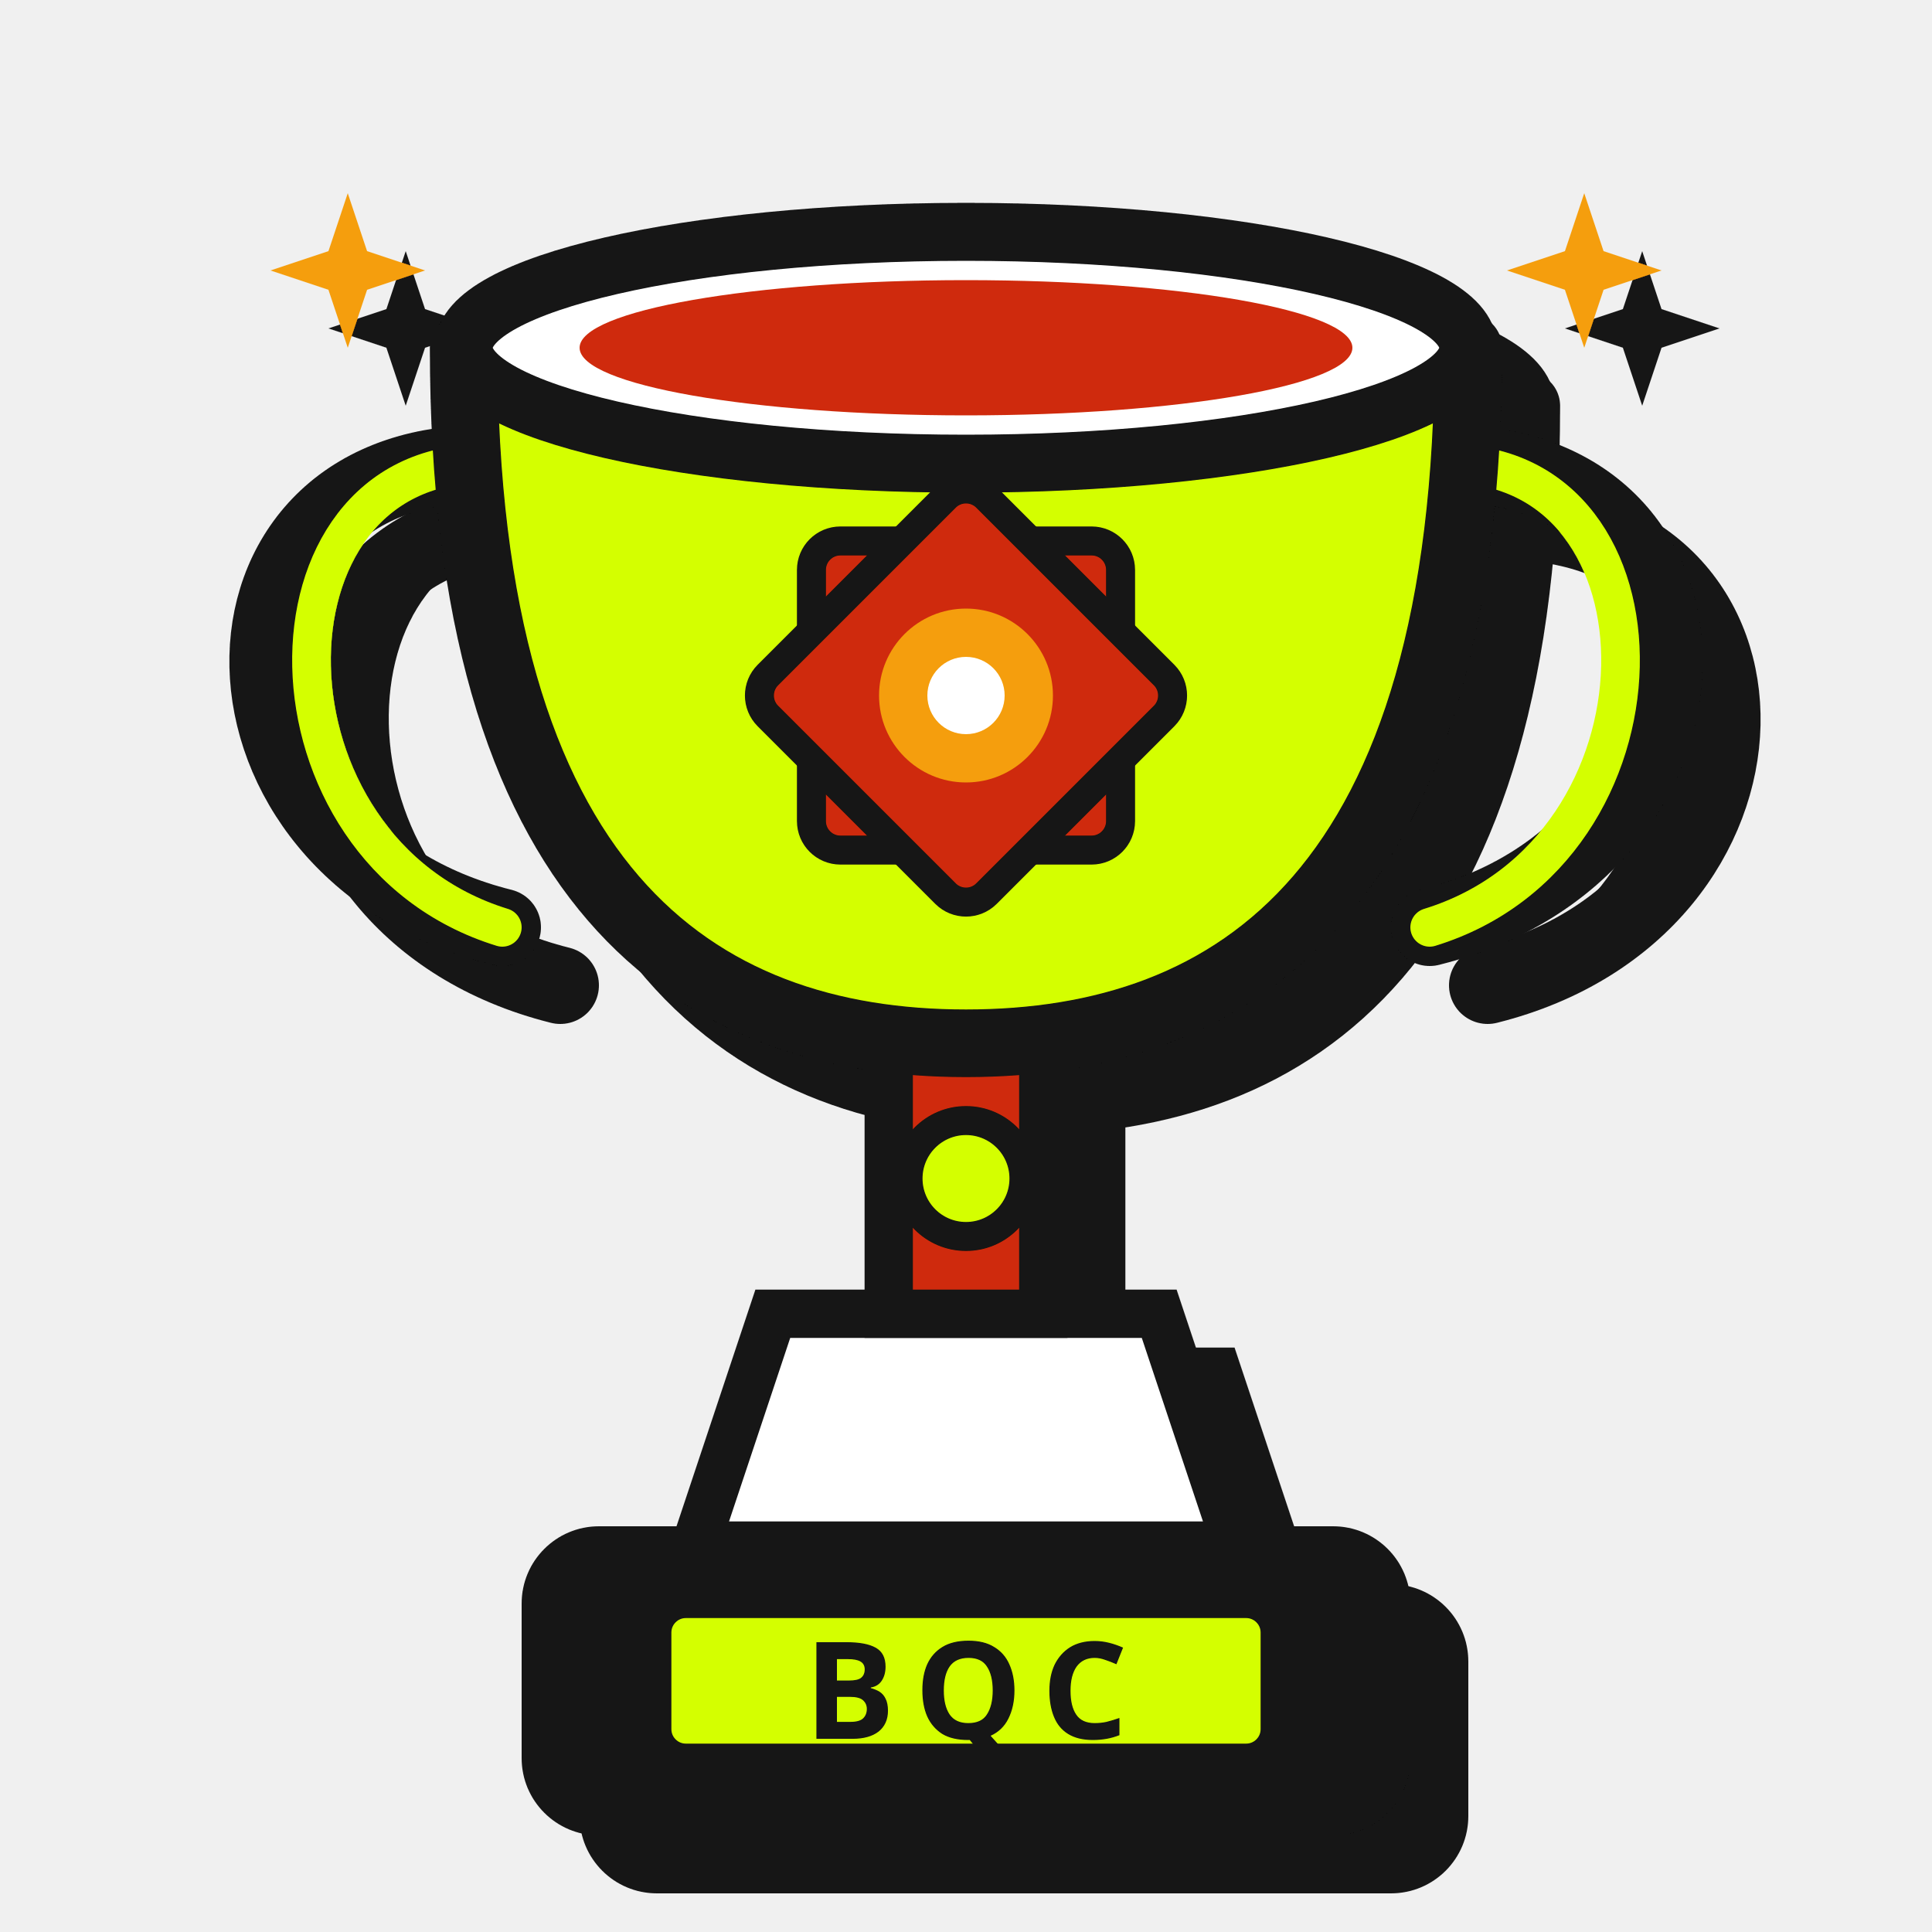
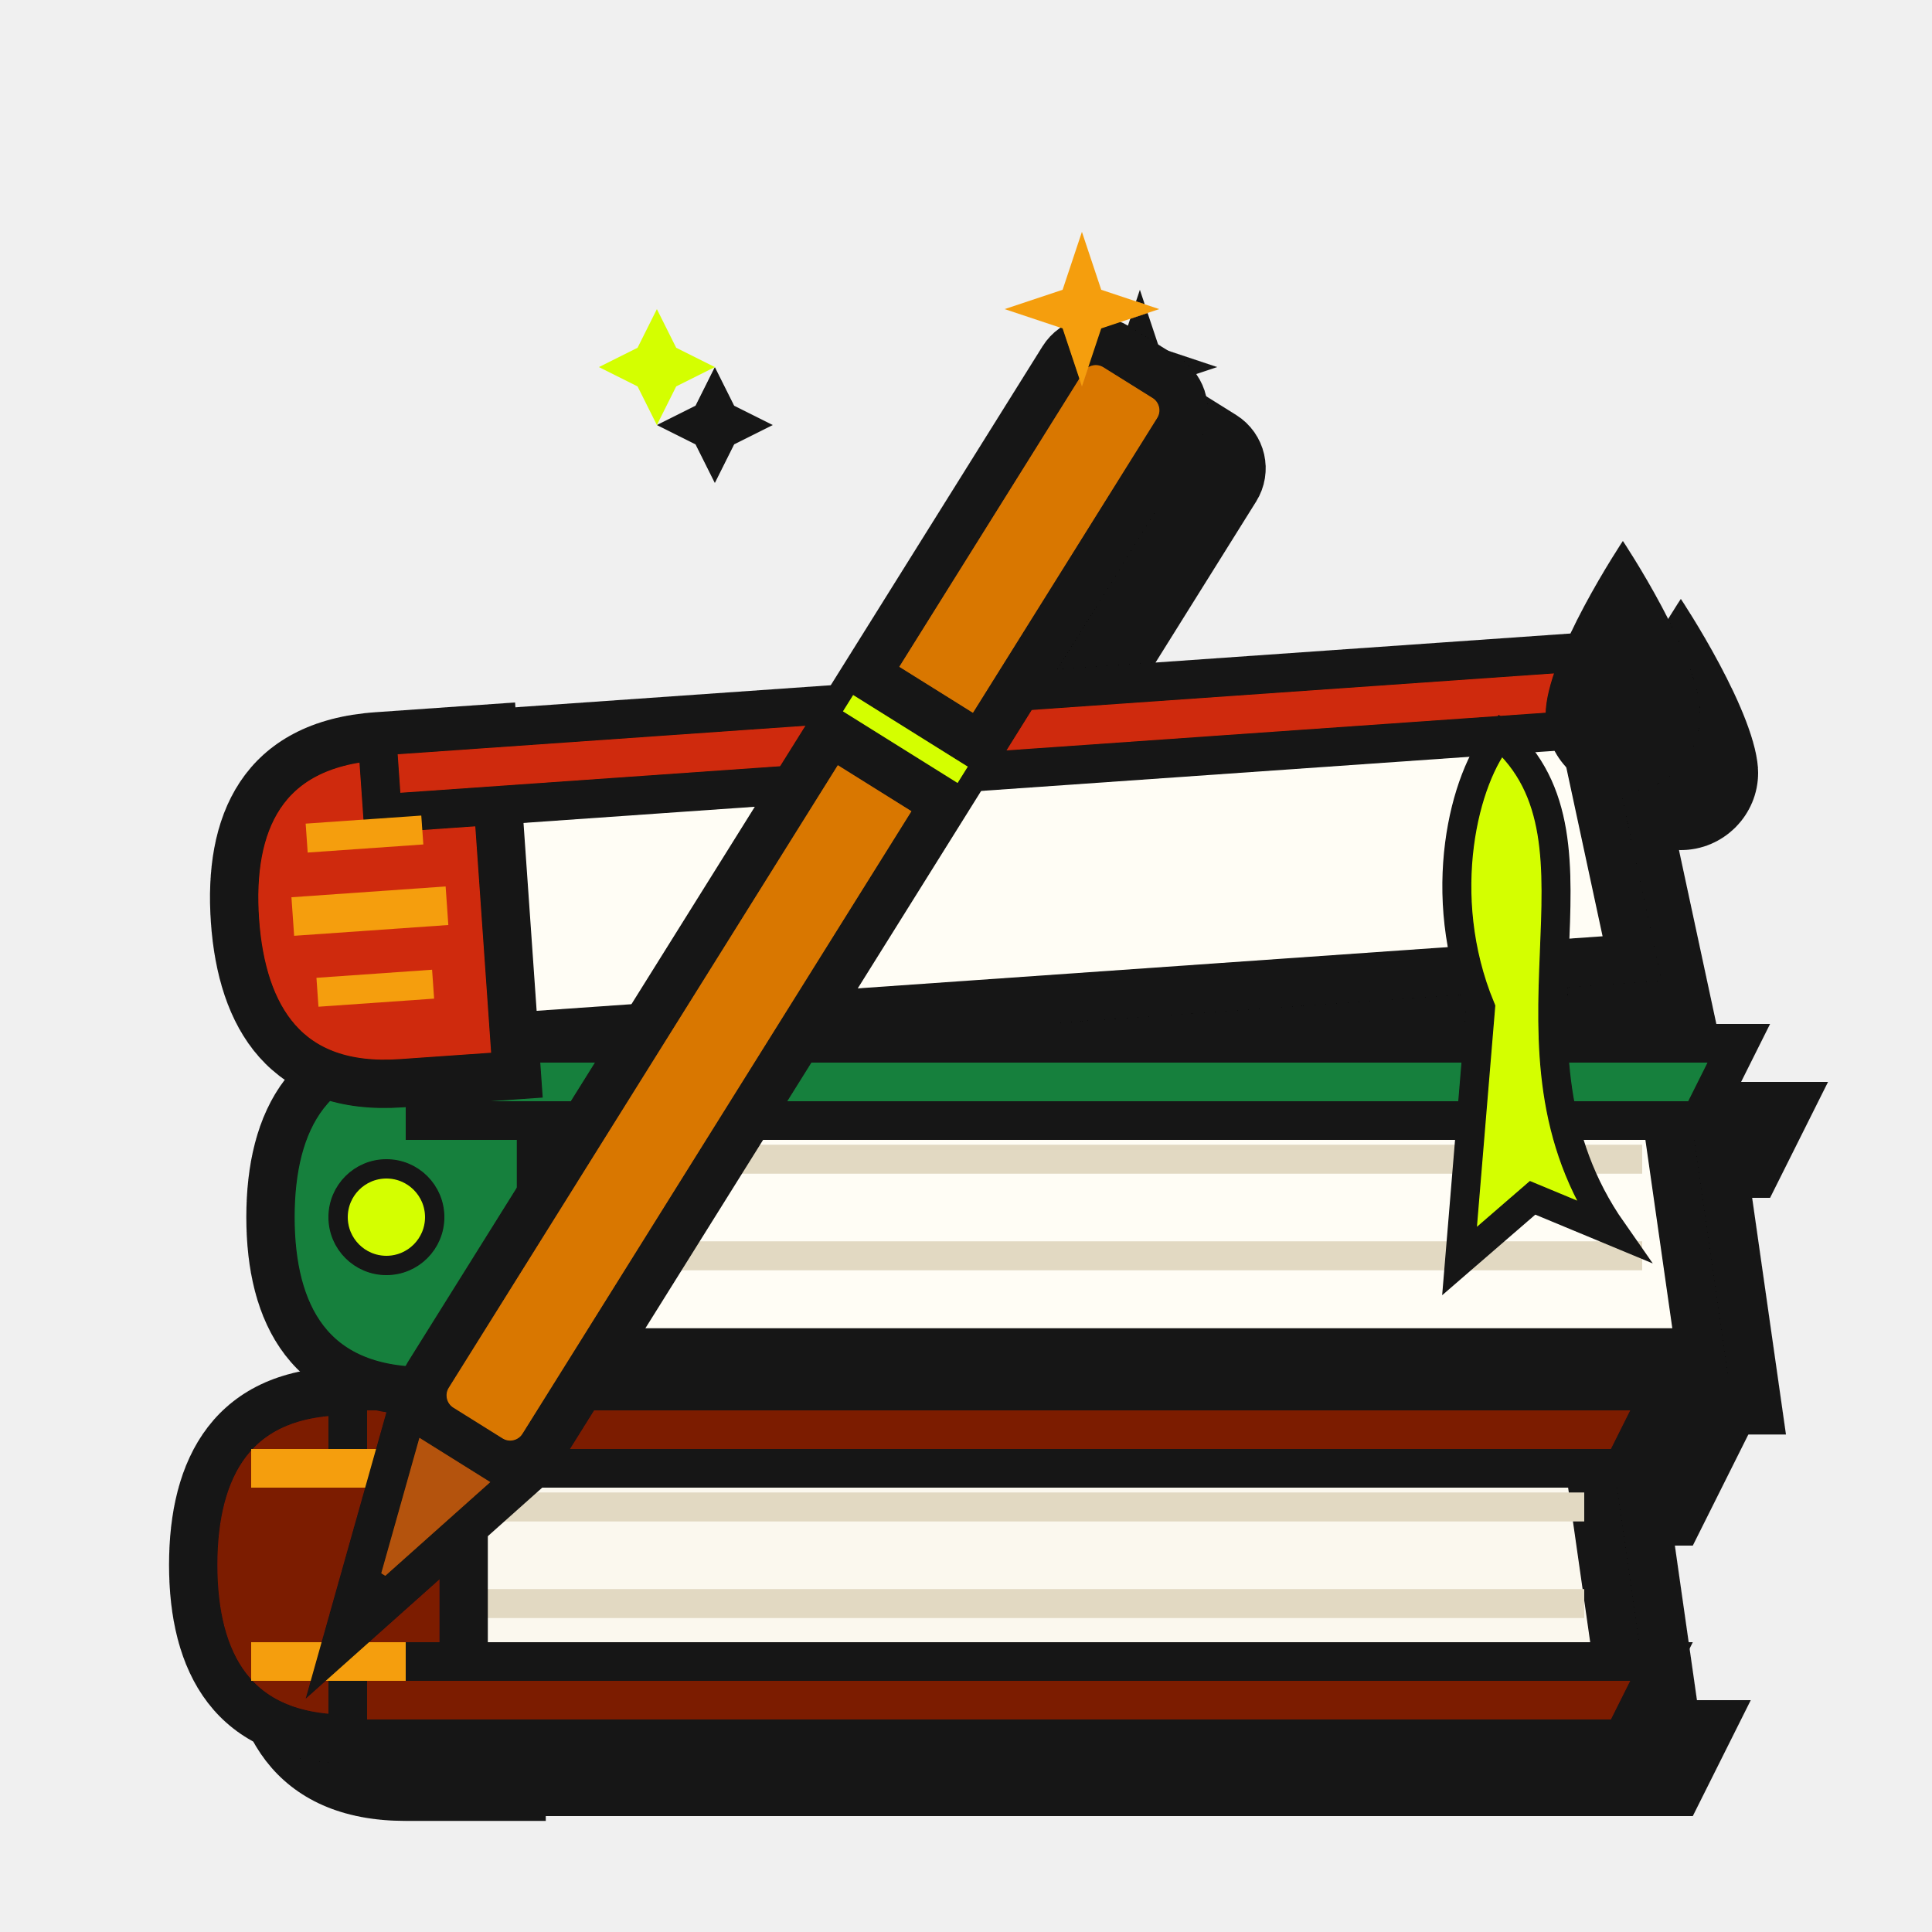
<svg xmlns="http://www.w3.org/2000/svg" viewBox="0 0 100 100" fill="none">
-   <g filter="drop-shadow(3px 3px 0px #121212)">
-     <rect x="28" y="80" width="44" height="14" rx="3" fill="#121212" stroke="#121212" stroke-width="2" />
-     <rect x="34" y="83" width="32" height="8" rx="1.5" fill="#D4FF00" stroke="#121212" stroke-width="1.5" />
-     <text x="50" y="90" font-family="'Space Grotesk', sans-serif" font-weight="900" font-size="7" fill="#121212" text-anchor="middle" letter-spacing="1">
-       BQC
-     </text>
-     <polygon points="36,80 40,68 60,68 64,80" fill="#FFFFFF" stroke="#121212" stroke-width="2.5" />
-     <rect x="46" y="54" width="8" height="14" fill="#CF2B09" stroke="#121212" stroke-width="2.5" />
-     <circle cx="50" cy="61" r="3" fill="#D4FF00" stroke="#121212" stroke-width="1.5" />
-     <path d="M25 24 C10 24 10 44 26 48" stroke="#121212" stroke-width="4" stroke-linecap="round" fill="none" />
-     <path d="M25 24 C13 24 13 44 26 48" stroke="#D4FF00" stroke-width="2" stroke-linecap="round" fill="none" />
-     <path d="M75 24 C90 24 90 44 74 48" stroke="#121212" stroke-width="4" stroke-linecap="round" fill="none" />
-     <path d="M75 24 C87 24 87 44 74 48" stroke="#D4FF00" stroke-width="2" stroke-linecap="round" fill="none" />
-     <path d="M24 18 L76 18 C76 46 64 54 50 54 C36 54 24 46 24 18 Z" fill="#D4FF00" stroke="#121212" stroke-width="3.5" stroke-linejoin="round" />
-     <ellipse cx="50" cy="18" rx="26" ry="6" fill="#FFFFFF" stroke="#121212" stroke-width="3" />
-     <ellipse cx="50" cy="18" rx="20" ry="3.5" fill="#CF2B09" />
-     <g transform="translate(50, 36)">
-       <rect x="-8" y="-8" width="16" height="16" rx="1.5" fill="#CF2B09" stroke="#121212" stroke-width="1.5" />
-       <rect x="-8" y="-8" width="16" height="16" rx="1.5" fill="#CF2B09" stroke="#121212" stroke-width="1.5" transform="rotate(45)" />
-       <circle cx="0" cy="0" r="4.5" fill="#F59E0B" />
-       <circle cx="0" cy="0" r="2" fill="#FFFFFF" />
+   <defs>
+     <filter id="kitabTurathShadow" x="-15%" y="-15%" width="135%" height="135%">
+       <feDropShadow dx="3" dy="3" stdDeviation="0" flood-color="#121212" />
+     </filter>
+   </defs>
+   <g filter="url(#kitabTurathShadow)">
+     <g id="book-bottom">
+       <path d="M20 74 L82 74 L84 88 L18 88 Z" fill="#FBF8EE" stroke="#121212" stroke-width="2.5" />
+       <line x1="82" y1="78" x2="22" y2="78" stroke="#E2D9C2" stroke-width="1.5" />
+       <line x1="82" y1="83" x2="21" y2="83" stroke="#E2D9C2" stroke-width="1.5" />
+       <path d="M18 72 C12 72 10 76 10 81 C10 86 12 90 18 90 L24 90 L24 72 Z" fill="#7C1A06" stroke="#121212" stroke-width="2.5" />
+       <path d="M18 72 L86 72 L84 76 L18 76 Z" fill="#7C1A06" stroke="#121212" stroke-width="2" />
+       <path d="M18 86 L86 86 L84 90 L18 90 Z" fill="#7C1A06" stroke="#121212" stroke-width="2" />
+       <rect x="13" y="75" width="8" height="2" fill="#F59E0B" />
+       <rect x="13" y="85" width="8" height="2" fill="#F59E0B" />
    </g>
-     <polygon points="18,10 19,13 22,14 19,15 18,18 17,15 14,14 17,13" fill="#F59E0B" />
-     <polygon points="82,10 83,13 86,14 83,15 82,18 81,15 78,14 81,13" fill="#F59E0B" />
+     <g id="book-middle">
+       <path d="M24 56 L86 56 L88 70 L22 70 Z" fill="#FFFDF5" stroke="#121212" stroke-width="2.5" />
+       <line x1="85" y1="60" x2="26" y2="60" stroke="#E2D9C2" stroke-width="1.5" />
+       <line x1="85" y1="65" x2="25" y2="65" stroke="#E2D9C2" stroke-width="1.5" />
+       <path d="M22 54 C16 54 14 58 14 63 C14 68 16 72 22 72 L28 72 L28 54 Z" fill="#15803D" stroke="#121212" stroke-width="2.5" />
+       <path d="M22 54 L90 54 L88 58 L22 58 Z" fill="#15803D" stroke="#121212" stroke-width="2" />
+       <circle cx="20" cy="63" r="2.5" fill="#D4FF00" stroke="#121212" stroke-width="1" />
+     </g>
+     <g id="book-top" transform="rotate(-4 50 44)">
+       <path d="M22 38 L82 38 L84 52 L20 52 Z" fill="#FFFDF5" stroke="#121212" stroke-width="2.5" />
+       <path d="M20 36 C14 36 12 40 12 45 C12 50 14 54 20 54 L26 54 L26 36 Z" fill="#CF2B09" stroke="#121212" stroke-width="2.5" />
+       <path d="M20 36 L84 36 L82 40 L20 40 Z" fill="#CF2B09" stroke="#121212" stroke-width="2" />
+       <line x1="16" y1="41" x2="22" y2="41" stroke="#F59E0B" stroke-width="1.5" />
+       <line x1="15" y1="45" x2="23" y2="45" stroke="#F59E0B" stroke-width="2" />
+       <line x1="16" y1="49" x2="22" y2="49" stroke="#F59E0B" stroke-width="1.5" />
+       <path d="M78 40 C84 46 76 56 82 66 L78 64 L74 67 L76 54 C74 48 76 42 78 40 Z" fill="#D4FF00" stroke="#121212" stroke-width="1.5" />
+     </g>
+     <g transform="translate(14, 10) rotate(32 30 30)">
+       <rect x="28" y="4" width="7" height="66" rx="2" fill="#D97706" stroke="#121212" stroke-width="2.5" />
+       <rect x="28" y="24" width="7" height="6" fill="#121212" />
+       <line x1="28" y1="27" x2="35" y2="27" stroke="#D4FF00" stroke-width="1" />
+       <path d="M28 70 L31.5 82 L35 70 Z" fill="#B45309" stroke="#121212" stroke-width="2" />
+       <path d="M30 78 L31.5 82 L33 78 Z" fill="#121212" />
+     </g>
+     <path d="M84 28 C84 28 80 34 80 37 C80 39.2 81.8 41 84 41 C86.2 41 88 39.2 88 37 C88 34 84 28 84 28 Z" fill="#121212" />
+     <polygon points="56,12 57,15 60,16 57,17 56,20 55,17 52,16 55,15" fill="#F59E0B" />
+     <polygon points="34,16 35,18 37,19 35,20 34,22 33,20 31,19 33,18" fill="#D4FF00" />
  </g>
</svg>
